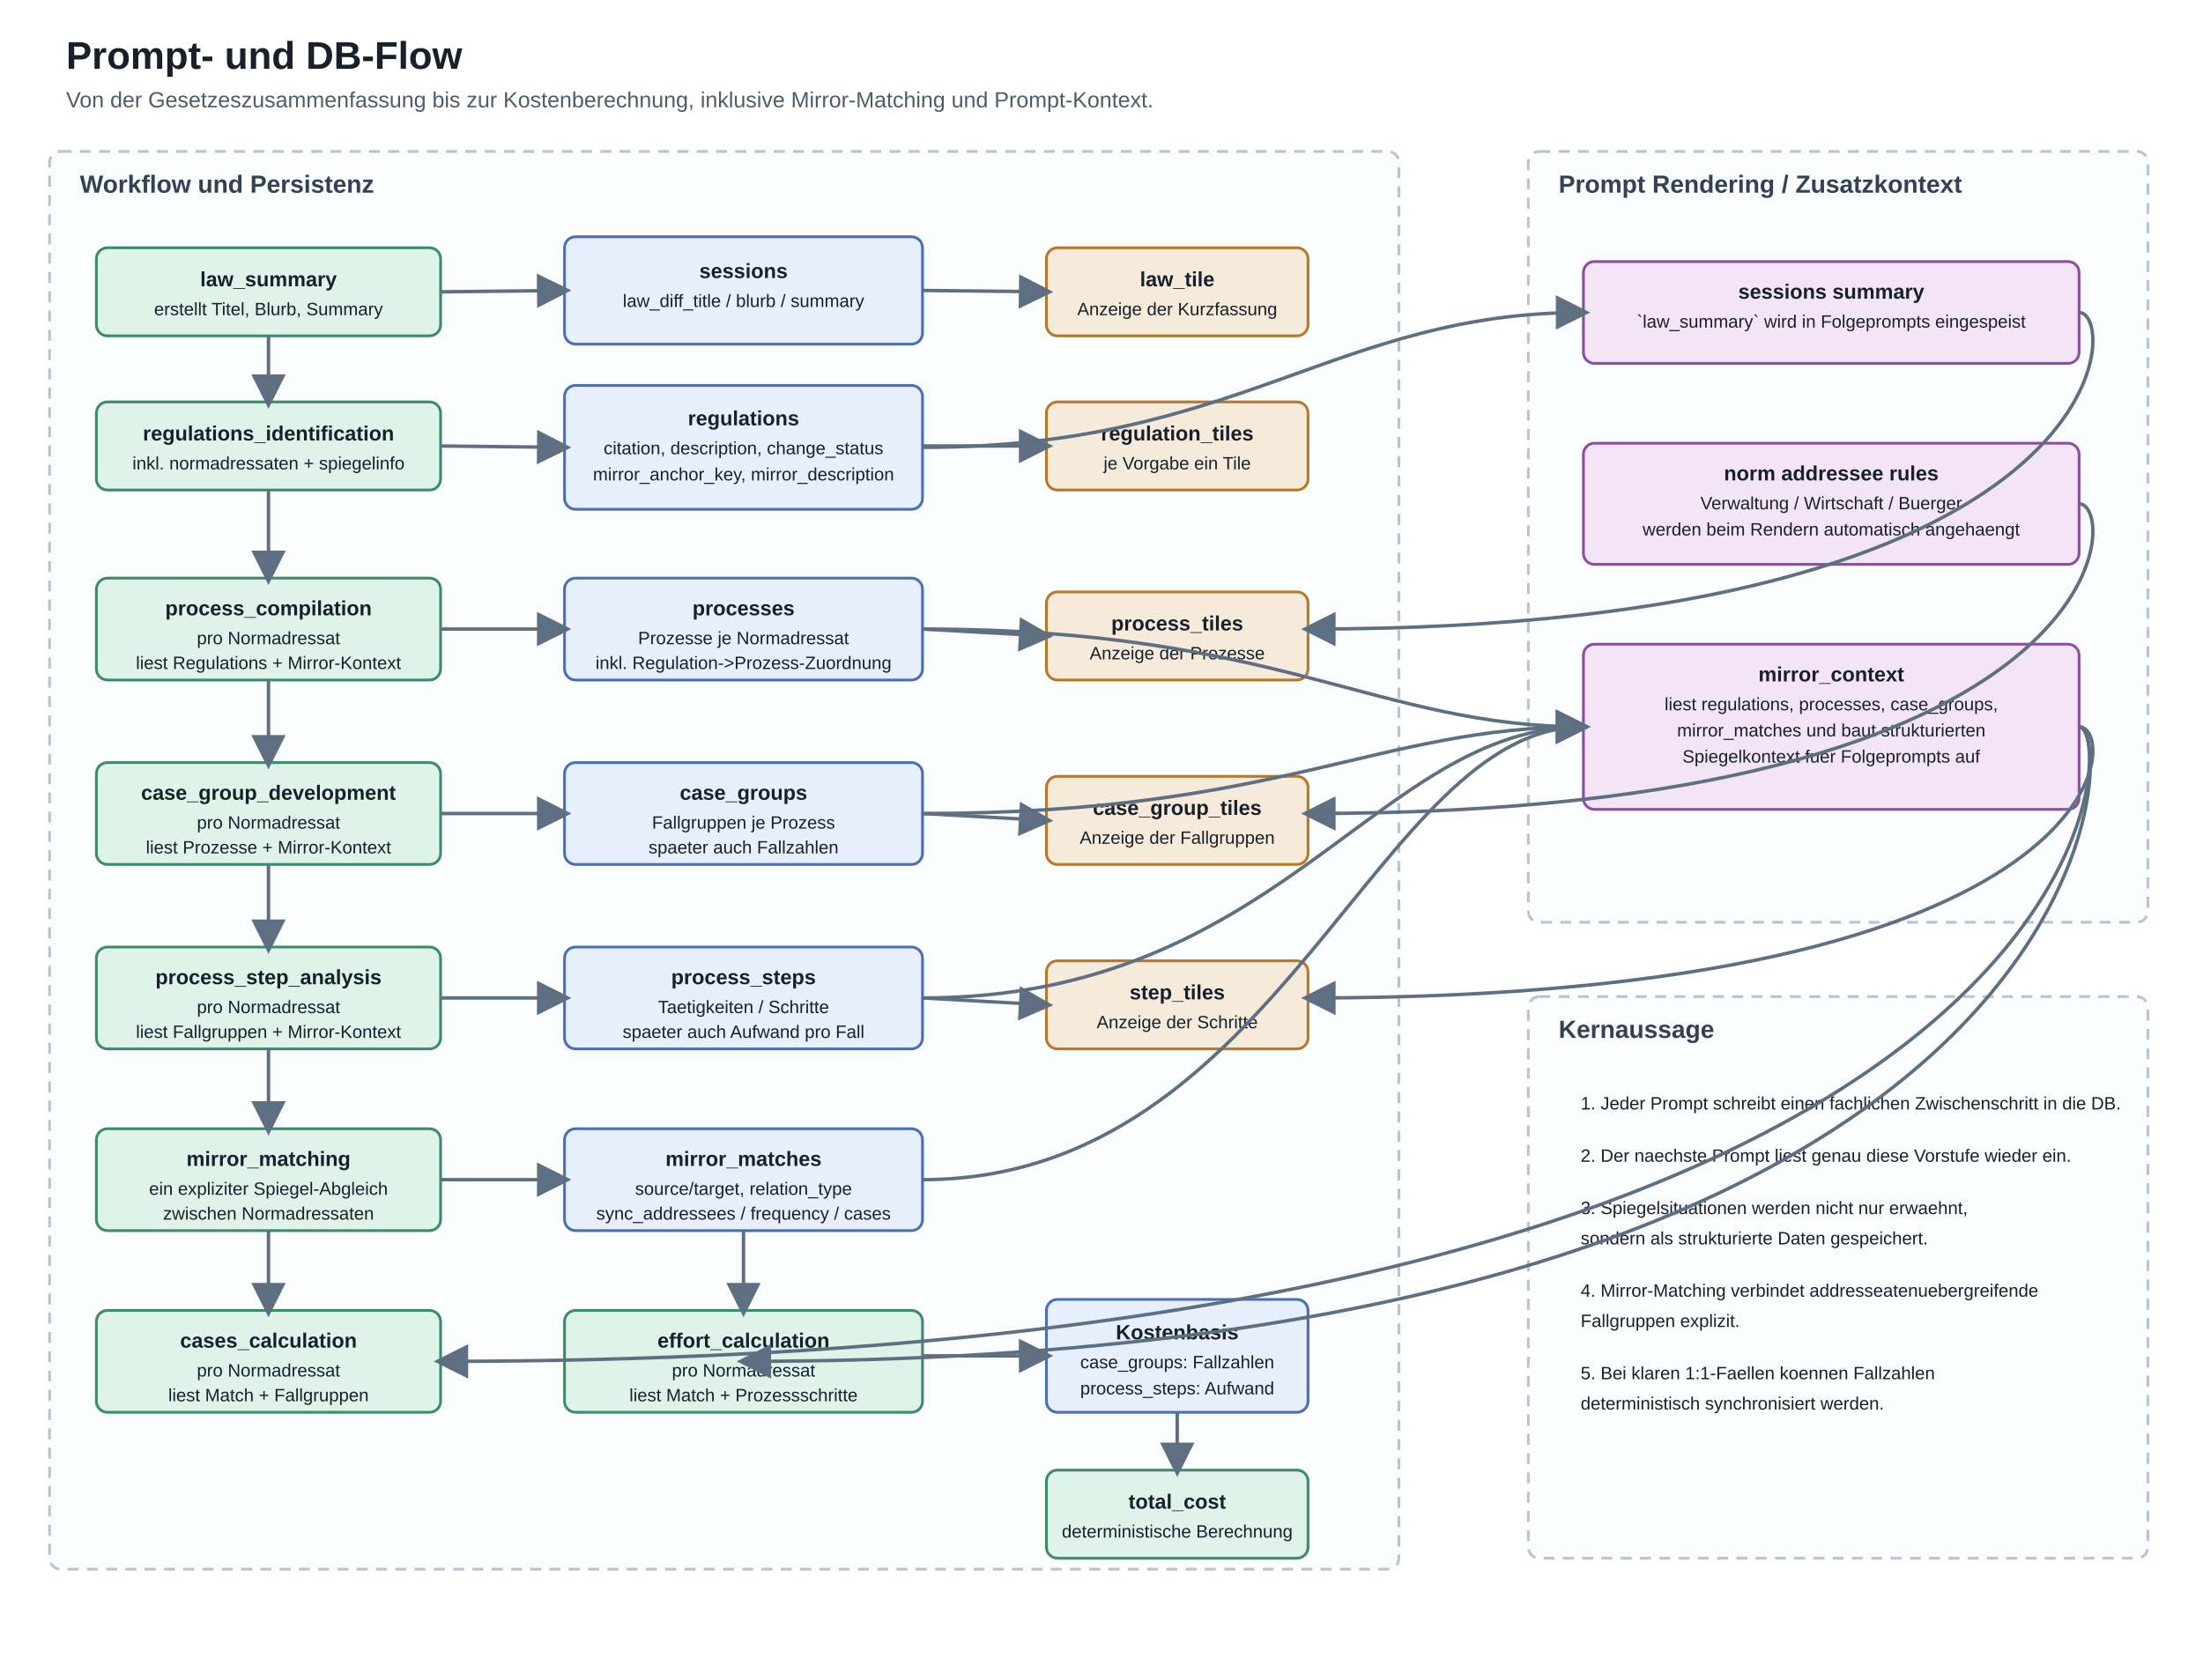
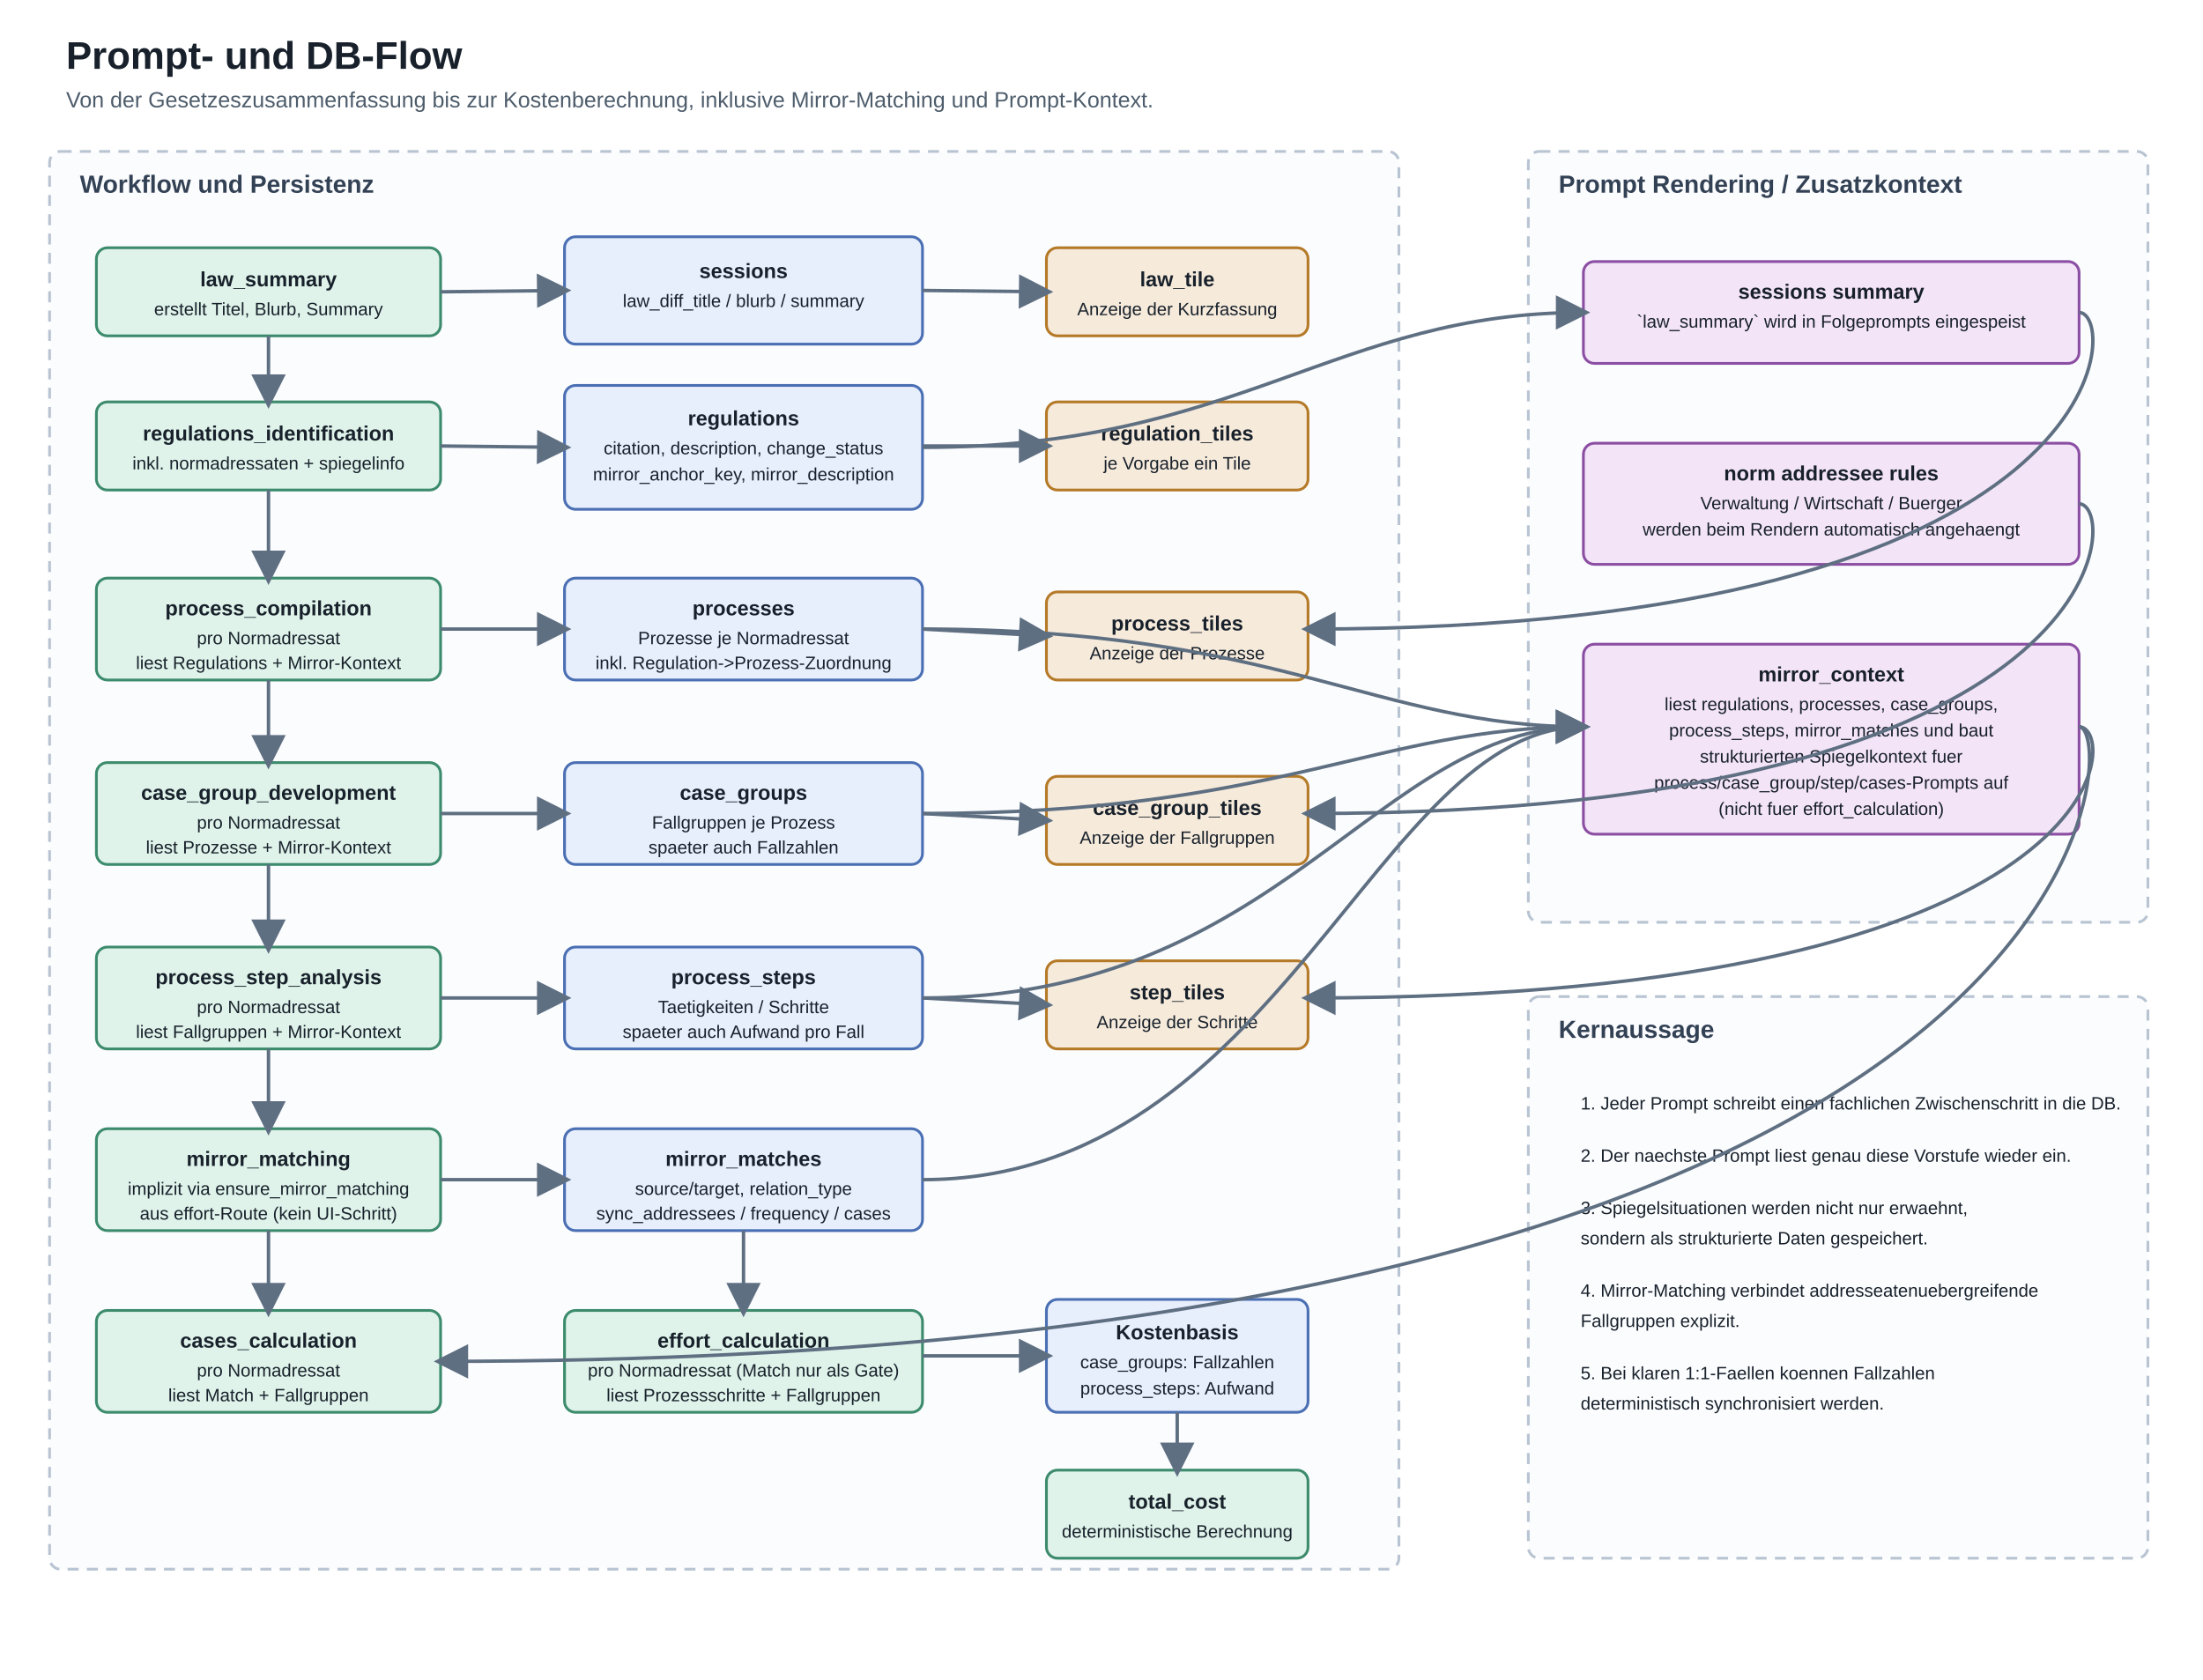
<svg xmlns="http://www.w3.org/2000/svg" width="1600" height="1220" viewBox="0 0 1600 1220" role="img" aria-labelledby="title desc">
  <defs>
    <style>
      text { font-family: Arial, Helvetica, sans-serif; fill: #18212b; }
      .title { font-size: 28px; font-weight: 700; }
      .subtitle { font-size: 16px; fill: #4d5c6b; }
      .box { rx: 8; ry: 8; stroke-width: 2; }
      .prompt { fill: #dff3ea; stroke: #3d8b6d; }
      .db { fill: #e7eefc; stroke: #4a6fb3; }
      .tile { fill: #f6eadb; stroke: #b57a28; }
      .ctx { fill: #f3e4f7; stroke: #8b4ea3; }
      .label { font-size: 15px; font-weight: 700; }
      .small { font-size: 13px; }
      .group { fill: #fbfcfe; stroke: #b8c4d2; stroke-width: 2; stroke-dasharray: 8 6; rx: 8; ry: 8; }
      .group-title { font-size: 18px; font-weight: 700; fill: #334155; }
      .arrow { stroke: #5f6f82; stroke-width: 2.5; fill: none; marker-end: url(#arrowhead); }
    </style>
    <marker id="arrowhead" markerWidth="10" markerHeight="10" refX="8" refY="5" orient="auto" markerUnits="strokeWidth">
      <path d="M 0 0 L 10 5 L 0 10 z" fill="#5f6f82" />
    </marker>
  </defs>
  <text x="48" y="50" class="title">Prompt- und DB-Flow</text>
  <text x="48" y="78" class="subtitle">Von der Gesetzeszusammenfassung bis zur Kostenberechnung, inklusive Mirror-Matching und Prompt-Kontext.</text>
  <rect x="36" y="110" width="980" height="1030" class="group" />
  <text x="58" y="140" class="group-title">Workflow und Persistenz</text>
  <rect x="70" y="180" width="250" height="64" class="box prompt" />
  <text x="195" y="208" text-anchor="middle" class="label">law_summary</text>
  <text x="195" y="229" text-anchor="middle" class="small">erstellt Titel, Blurb, Summary</text>
  <rect x="410" y="172" width="260" height="78" class="box db" />
  <text x="540" y="202" text-anchor="middle" class="label">sessions</text>
  <text x="540" y="223" text-anchor="middle" class="small">law_diff_title / blurb / summary</text>
  <rect x="760" y="180" width="190" height="64" class="box tile" />
  <text x="855" y="208" text-anchor="middle" class="label">law_tile</text>
  <text x="855" y="229" text-anchor="middle" class="small">Anzeige der Kurzfassung</text>
  <rect x="70" y="292" width="250" height="64" class="box prompt" />
  <text x="195" y="320" text-anchor="middle" class="label">regulations_identification</text>
  <text x="195" y="341" text-anchor="middle" class="small">inkl. normadressaten + spiegelinfo</text>
  <rect x="410" y="280" width="260" height="90" class="box db" />
  <text x="540" y="309" text-anchor="middle" class="label">regulations</text>
  <text x="540" y="330" text-anchor="middle" class="small">citation, description, change_status</text>
  <text x="540" y="349" text-anchor="middle" class="small">mirror_anchor_key, mirror_description</text>
  <rect x="760" y="292" width="190" height="64" class="box tile" />
  <text x="855" y="320" text-anchor="middle" class="label">regulation_tiles</text>
  <text x="855" y="341" text-anchor="middle" class="small">je Vorgabe ein Tile</text>
  <rect x="70" y="420" width="250" height="74" class="box prompt" />
  <text x="195" y="447" text-anchor="middle" class="label">process_compilation</text>
  <text x="195" y="468" text-anchor="middle" class="small">pro Normadressat</text>
  <text x="195" y="486" text-anchor="middle" class="small">liest Regulations + Mirror-Kontext</text>
  <rect x="410" y="420" width="260" height="74" class="box db" />
  <text x="540" y="447" text-anchor="middle" class="label">processes</text>
  <text x="540" y="468" text-anchor="middle" class="small">Prozesse je Normadressat</text>
  <text x="540" y="486" text-anchor="middle" class="small">inkl. Regulation-&gt;Prozess-Zuordnung</text>
  <rect x="760" y="430" width="190" height="64" class="box tile" />
  <text x="855" y="458" text-anchor="middle" class="label">process_tiles</text>
  <text x="855" y="479" text-anchor="middle" class="small">Anzeige der Prozesse</text>
  <rect x="70" y="554" width="250" height="74" class="box prompt" />
  <text x="195" y="581" text-anchor="middle" class="label">case_group_development</text>
  <text x="195" y="602" text-anchor="middle" class="small">pro Normadressat</text>
  <text x="195" y="620" text-anchor="middle" class="small">liest Prozesse + Mirror-Kontext</text>
  <rect x="410" y="554" width="260" height="74" class="box db" />
  <text x="540" y="581" text-anchor="middle" class="label">case_groups</text>
  <text x="540" y="602" text-anchor="middle" class="small">Fallgruppen je Prozess</text>
  <text x="540" y="620" text-anchor="middle" class="small">spaeter auch Fallzahlen</text>
  <rect x="760" y="564" width="190" height="64" class="box tile" />
  <text x="855" y="592" text-anchor="middle" class="label">case_group_tiles</text>
  <text x="855" y="613" text-anchor="middle" class="small">Anzeige der Fallgruppen</text>
  <rect x="70" y="688" width="250" height="74" class="box prompt" />
  <text x="195" y="715" text-anchor="middle" class="label">process_step_analysis</text>
  <text x="195" y="736" text-anchor="middle" class="small">pro Normadressat</text>
  <text x="195" y="754" text-anchor="middle" class="small">liest Fallgruppen + Mirror-Kontext</text>
  <rect x="410" y="688" width="260" height="74" class="box db" />
  <text x="540" y="715" text-anchor="middle" class="label">process_steps</text>
  <text x="540" y="736" text-anchor="middle" class="small">Taetigkeiten / Schritte</text>
  <text x="540" y="754" text-anchor="middle" class="small">spaeter auch Aufwand pro Fall</text>
  <rect x="760" y="698" width="190" height="64" class="box tile" />
  <text x="855" y="726" text-anchor="middle" class="label">step_tiles</text>
  <text x="855" y="747" text-anchor="middle" class="small">Anzeige der Schritte</text>
  <rect x="70" y="820" width="250" height="74" class="box prompt" />
  <text x="195" y="847" text-anchor="middle" class="label">mirror_matching</text>
-   <text x="195" y="868" text-anchor="middle" class="small">ein expliziter Spiegel-Abgleich</text>
-   <text x="195" y="886" text-anchor="middle" class="small">zwischen Normadressaten</text>
+   <text x="195" y="868" text-anchor="middle" class="small">implizit via ensure_mirror_matching</text>
+   <text x="195" y="886" text-anchor="middle" class="small">aus effort-Route (kein UI-Schritt)</text>
  <rect x="410" y="820" width="260" height="74" class="box db" />
  <text x="540" y="847" text-anchor="middle" class="label">mirror_matches</text>
  <text x="540" y="868" text-anchor="middle" class="small">source/target, relation_type</text>
  <text x="540" y="886" text-anchor="middle" class="small">sync_addressees / frequency / cases</text>
  <rect x="70" y="952" width="250" height="74" class="box prompt" />
  <text x="195" y="979" text-anchor="middle" class="label">cases_calculation</text>
  <text x="195" y="1000" text-anchor="middle" class="small">pro Normadressat</text>
  <text x="195" y="1018" text-anchor="middle" class="small">liest Match + Fallgruppen</text>
  <rect x="410" y="952" width="260" height="74" class="box prompt" />
  <text x="540" y="979" text-anchor="middle" class="label">effort_calculation</text>
-   <text x="540" y="1000" text-anchor="middle" class="small">pro Normadressat</text>
-   <text x="540" y="1018" text-anchor="middle" class="small">liest Match + Prozessschritte</text>
+   <text x="540" y="1000" text-anchor="middle" class="small">pro Normadressat (Match nur als Gate)</text>
+   <text x="540" y="1018" text-anchor="middle" class="small">liest Prozessschritte + Fallgruppen</text>
  <rect x="760" y="944" width="190" height="82" class="box db" />
  <text x="855" y="973" text-anchor="middle" class="label">Kostenbasis</text>
  <text x="855" y="994" text-anchor="middle" class="small">case_groups: Fallzahlen</text>
  <text x="855" y="1013" text-anchor="middle" class="small">process_steps: Aufwand</text>
  <rect x="760" y="1068" width="190" height="64" class="box prompt" />
  <text x="855" y="1096" text-anchor="middle" class="label">total_cost</text>
  <text x="855" y="1117" text-anchor="middle" class="small">deterministische Berechnung</text>
  <rect x="1110" y="110" width="450" height="560" class="group" />
  <text x="1132" y="140" class="group-title">Prompt Rendering / Zusatzkontext</text>
  <rect x="1150" y="190" width="360" height="74" class="box ctx" />
  <text x="1330" y="217" text-anchor="middle" class="label">sessions summary</text>
  <text x="1330" y="238" text-anchor="middle" class="small">`law_summary` wird in Folgeprompts eingespeist</text>
  <rect x="1150" y="322" width="360" height="88" class="box ctx" />
  <text x="1330" y="349" text-anchor="middle" class="label">norm addressee rules</text>
  <text x="1330" y="370" text-anchor="middle" class="small">Verwaltung / Wirtschaft / Buerger</text>
  <text x="1330" y="389" text-anchor="middle" class="small">werden beim Rendern automatisch angehaengt</text>
-   <rect x="1150" y="468" width="360" height="120" class="box ctx" />
+   <rect x="1150" y="468" width="360" height="138" class="box ctx" />
  <text x="1330" y="495" text-anchor="middle" class="label">mirror_context</text>
  <text x="1330" y="516" text-anchor="middle" class="small">liest regulations, processes, case_groups,</text>
-   <text x="1330" y="535" text-anchor="middle" class="small">mirror_matches und baut strukturierten</text>
-   <text x="1330" y="554" text-anchor="middle" class="small">Spiegelkontext fuer Folgeprompts auf</text>
+   <text x="1330" y="535" text-anchor="middle" class="small">process_steps, mirror_matches und baut</text>
+   <text x="1330" y="554" text-anchor="middle" class="small">strukturierten Spiegelkontext fuer</text>
+   <text x="1330" y="573" text-anchor="middle" class="small">process/case_group/step/cases-Prompts auf</text>
+   <text x="1330" y="592" text-anchor="middle" class="small">(nicht fuer effort_calculation)</text>
  <rect x="1110" y="724" width="450" height="408" class="group" />
  <text x="1132" y="754" class="group-title">Kernaussage</text>
  <text x="1148" y="806" class="small">1. Jeder Prompt schreibt einen fachlichen Zwischenschritt in die DB.</text>
  <text x="1148" y="844" class="small">2. Der naechste Prompt liest genau diese Vorstufe wieder ein.</text>
  <text x="1148" y="882" class="small">3. Spiegelsituationen werden nicht nur erwaehnt,</text>
  <text x="1148" y="904" class="small">   sondern als strukturierte Daten gespeichert.</text>
  <text x="1148" y="942" class="small">4. Mirror-Matching verbindet addresseatenuebergreifende</text>
  <text x="1148" y="964" class="small">   Fallgruppen explizit.</text>
  <text x="1148" y="1002" class="small">5. Bei klaren 1:1-Faellen koennen Fallzahlen</text>
  <text x="1148" y="1024" class="small">   deterministisch synchronisiert werden.</text>
  <path d="M320 212 L410 211" class="arrow" />
  <path d="M670 211 L760 212" class="arrow" />
  <path d="M195 244 L195 292" class="arrow" />
  <path d="M320 324 L410 325" class="arrow" />
  <path d="M670 324 L760 324" class="arrow" />
  <path d="M195 356 L195 420" class="arrow" />
  <path d="M320 457 L410 457" class="arrow" />
  <path d="M670 457 L760 462" class="arrow" />
  <path d="M195 494 L195 554" class="arrow" />
  <path d="M320 591 L410 591" class="arrow" />
  <path d="M670 591 L760 596" class="arrow" />
  <path d="M195 628 L195 688" class="arrow" />
  <path d="M320 725 L410 725" class="arrow" />
  <path d="M670 725 L760 730" class="arrow" />
  <path d="M195 762 L195 820" class="arrow" />
  <path d="M320 857 L410 857" class="arrow" />
  <path d="M195 894 L195 952" class="arrow" />
  <path d="M540 894 L540 952" class="arrow" />
  <path d="M670 985 L760 985" class="arrow" />
  <path d="M855 1026 L855 1068" class="arrow" />
  <path d="M670 325 C 900 325, 970 227, 1150 227" class="arrow" />
  <path d="M670 457 C 930 457, 1000 528, 1150 528" class="arrow" />
  <path d="M670 591 C 930 591, 1000 528, 1150 528" class="arrow" />
  <path d="M670 725 C 930 725, 1000 528, 1150 528" class="arrow" />
  <path d="M670 857 C 930 857, 1000 528, 1150 528" class="arrow" />
  <path d="M1510 227 C 1540 227, 1540 457, 950 457" class="arrow" />
  <path d="M1510 366 C 1540 366, 1540 591, 950 591" class="arrow" />
  <path d="M1510 528 C 1540 528, 1540 725, 950 725" class="arrow" />
  <path d="M1510 528 C 1540 528, 1540 989, 320 989" class="arrow" />
-   <path d="M1510 528 C 1540 528, 1540 989, 540 989" class="arrow" />
</svg>
